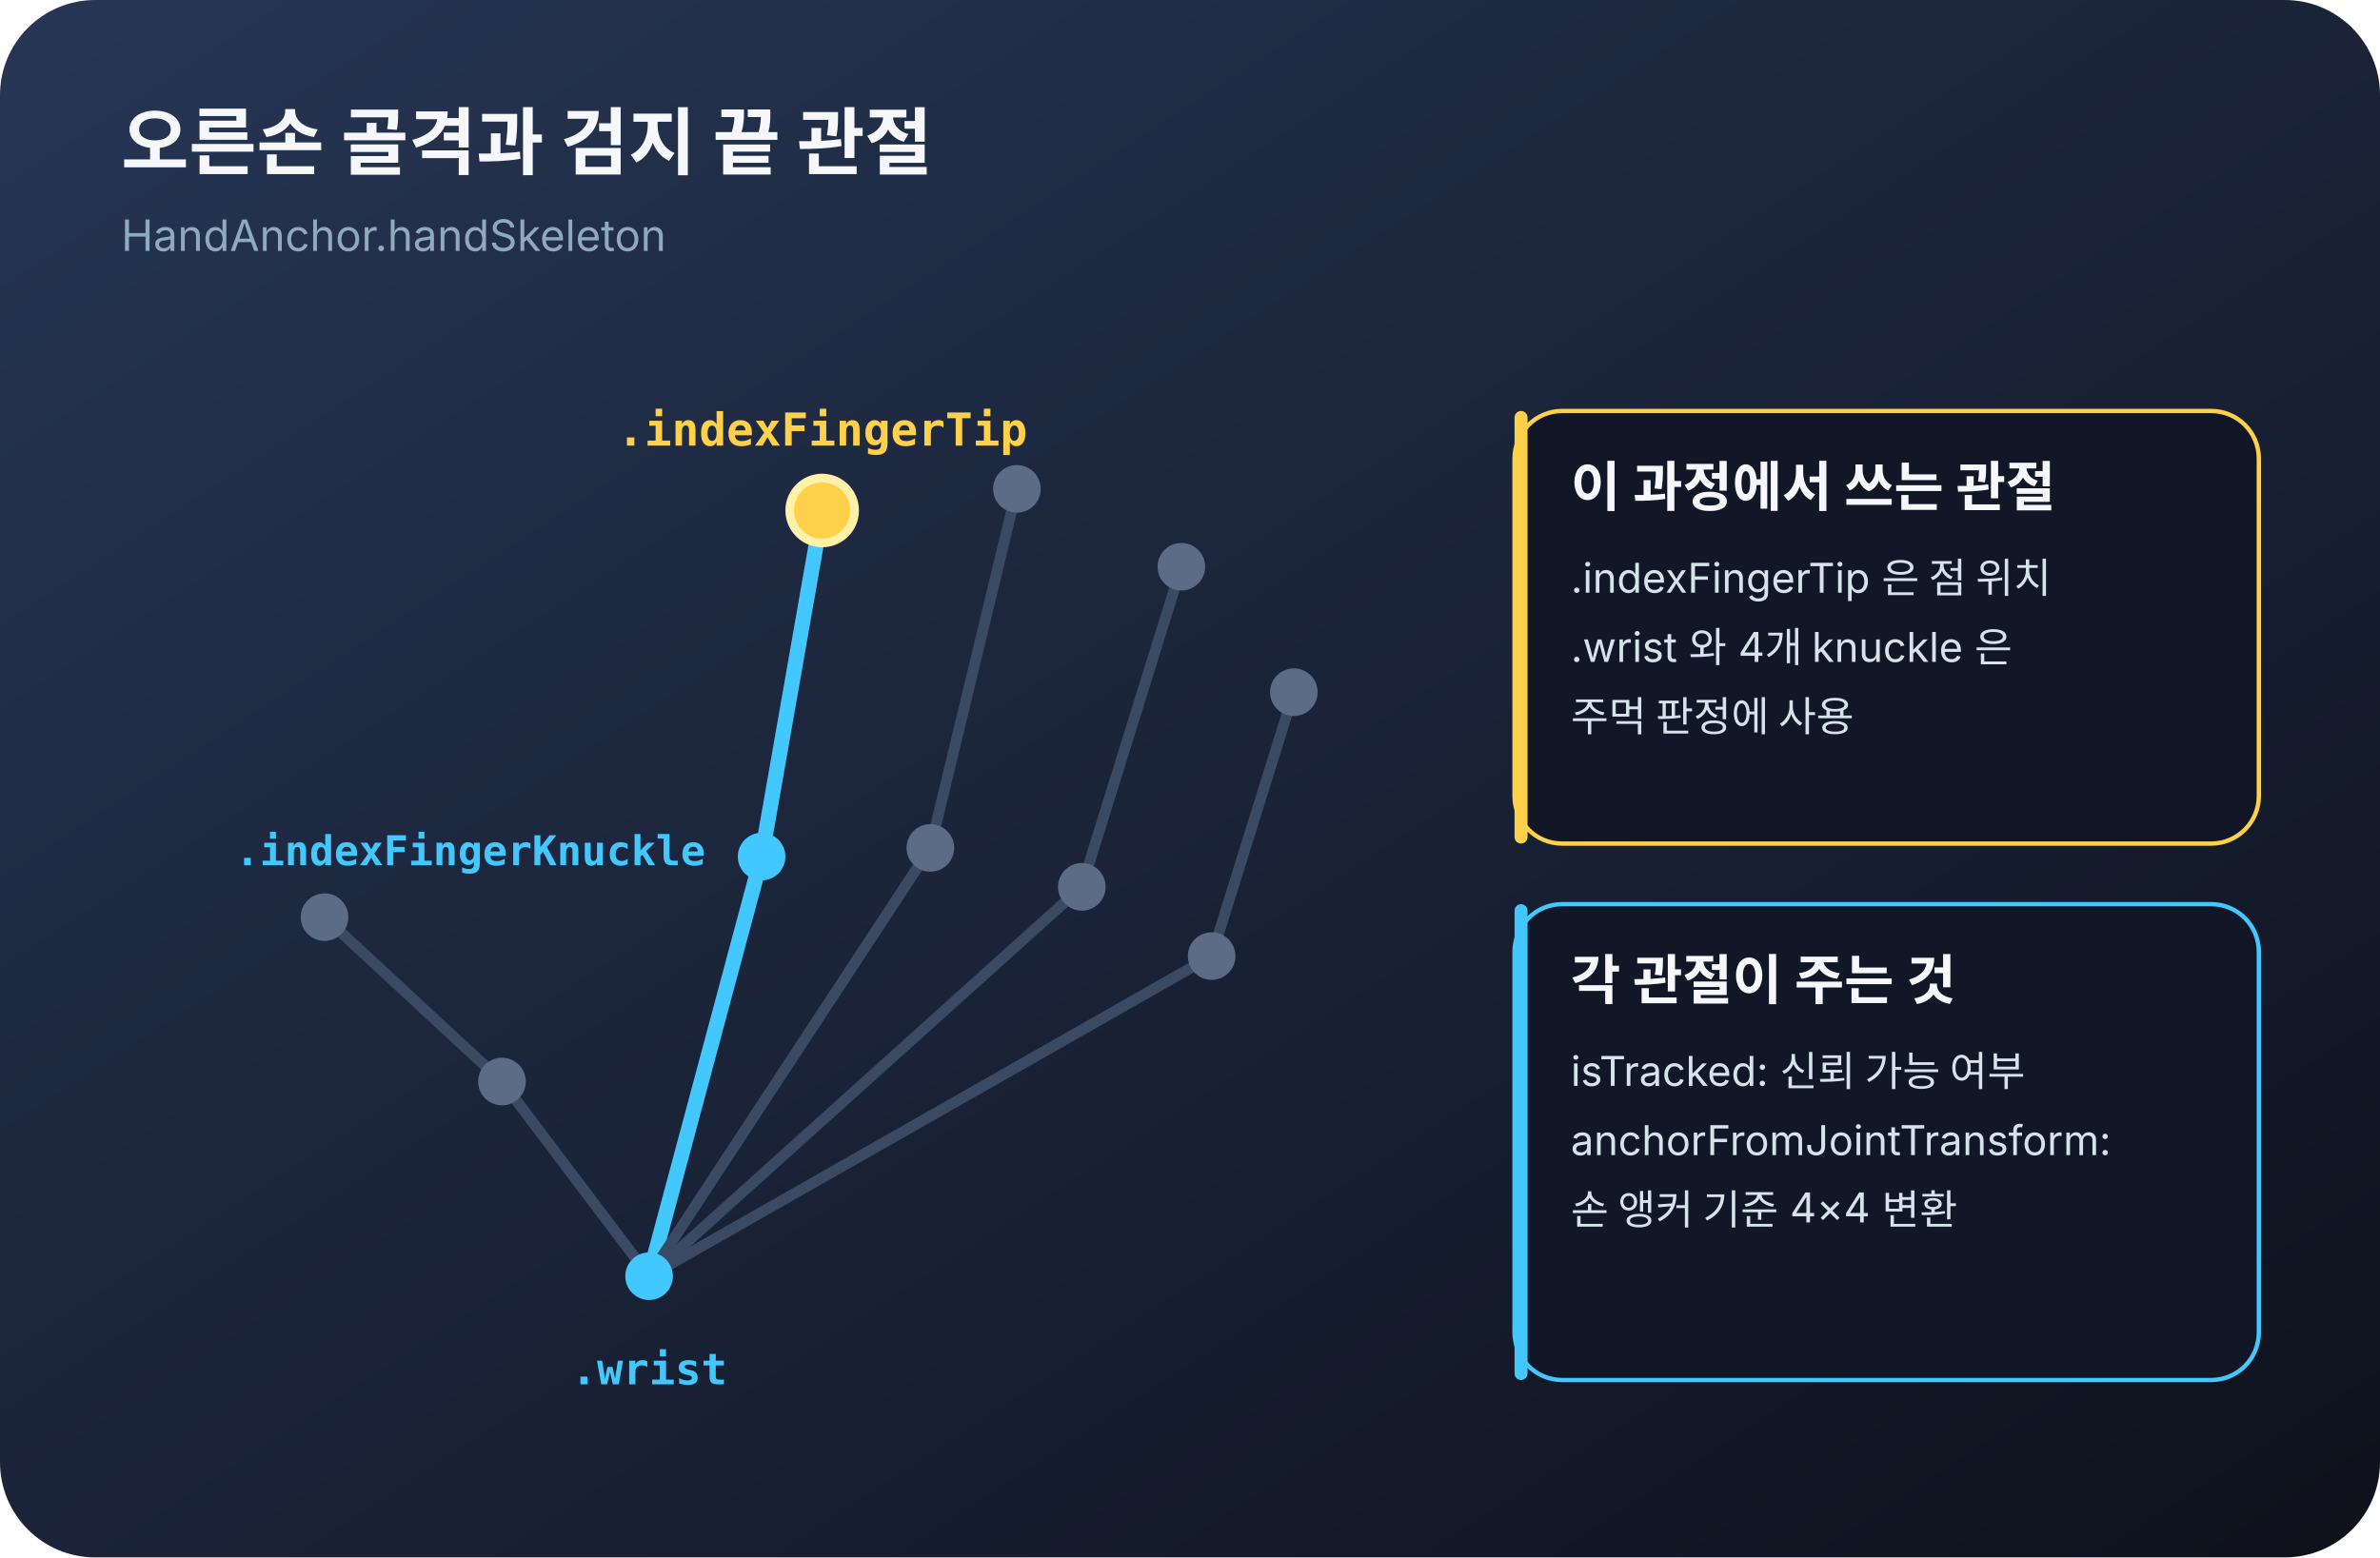
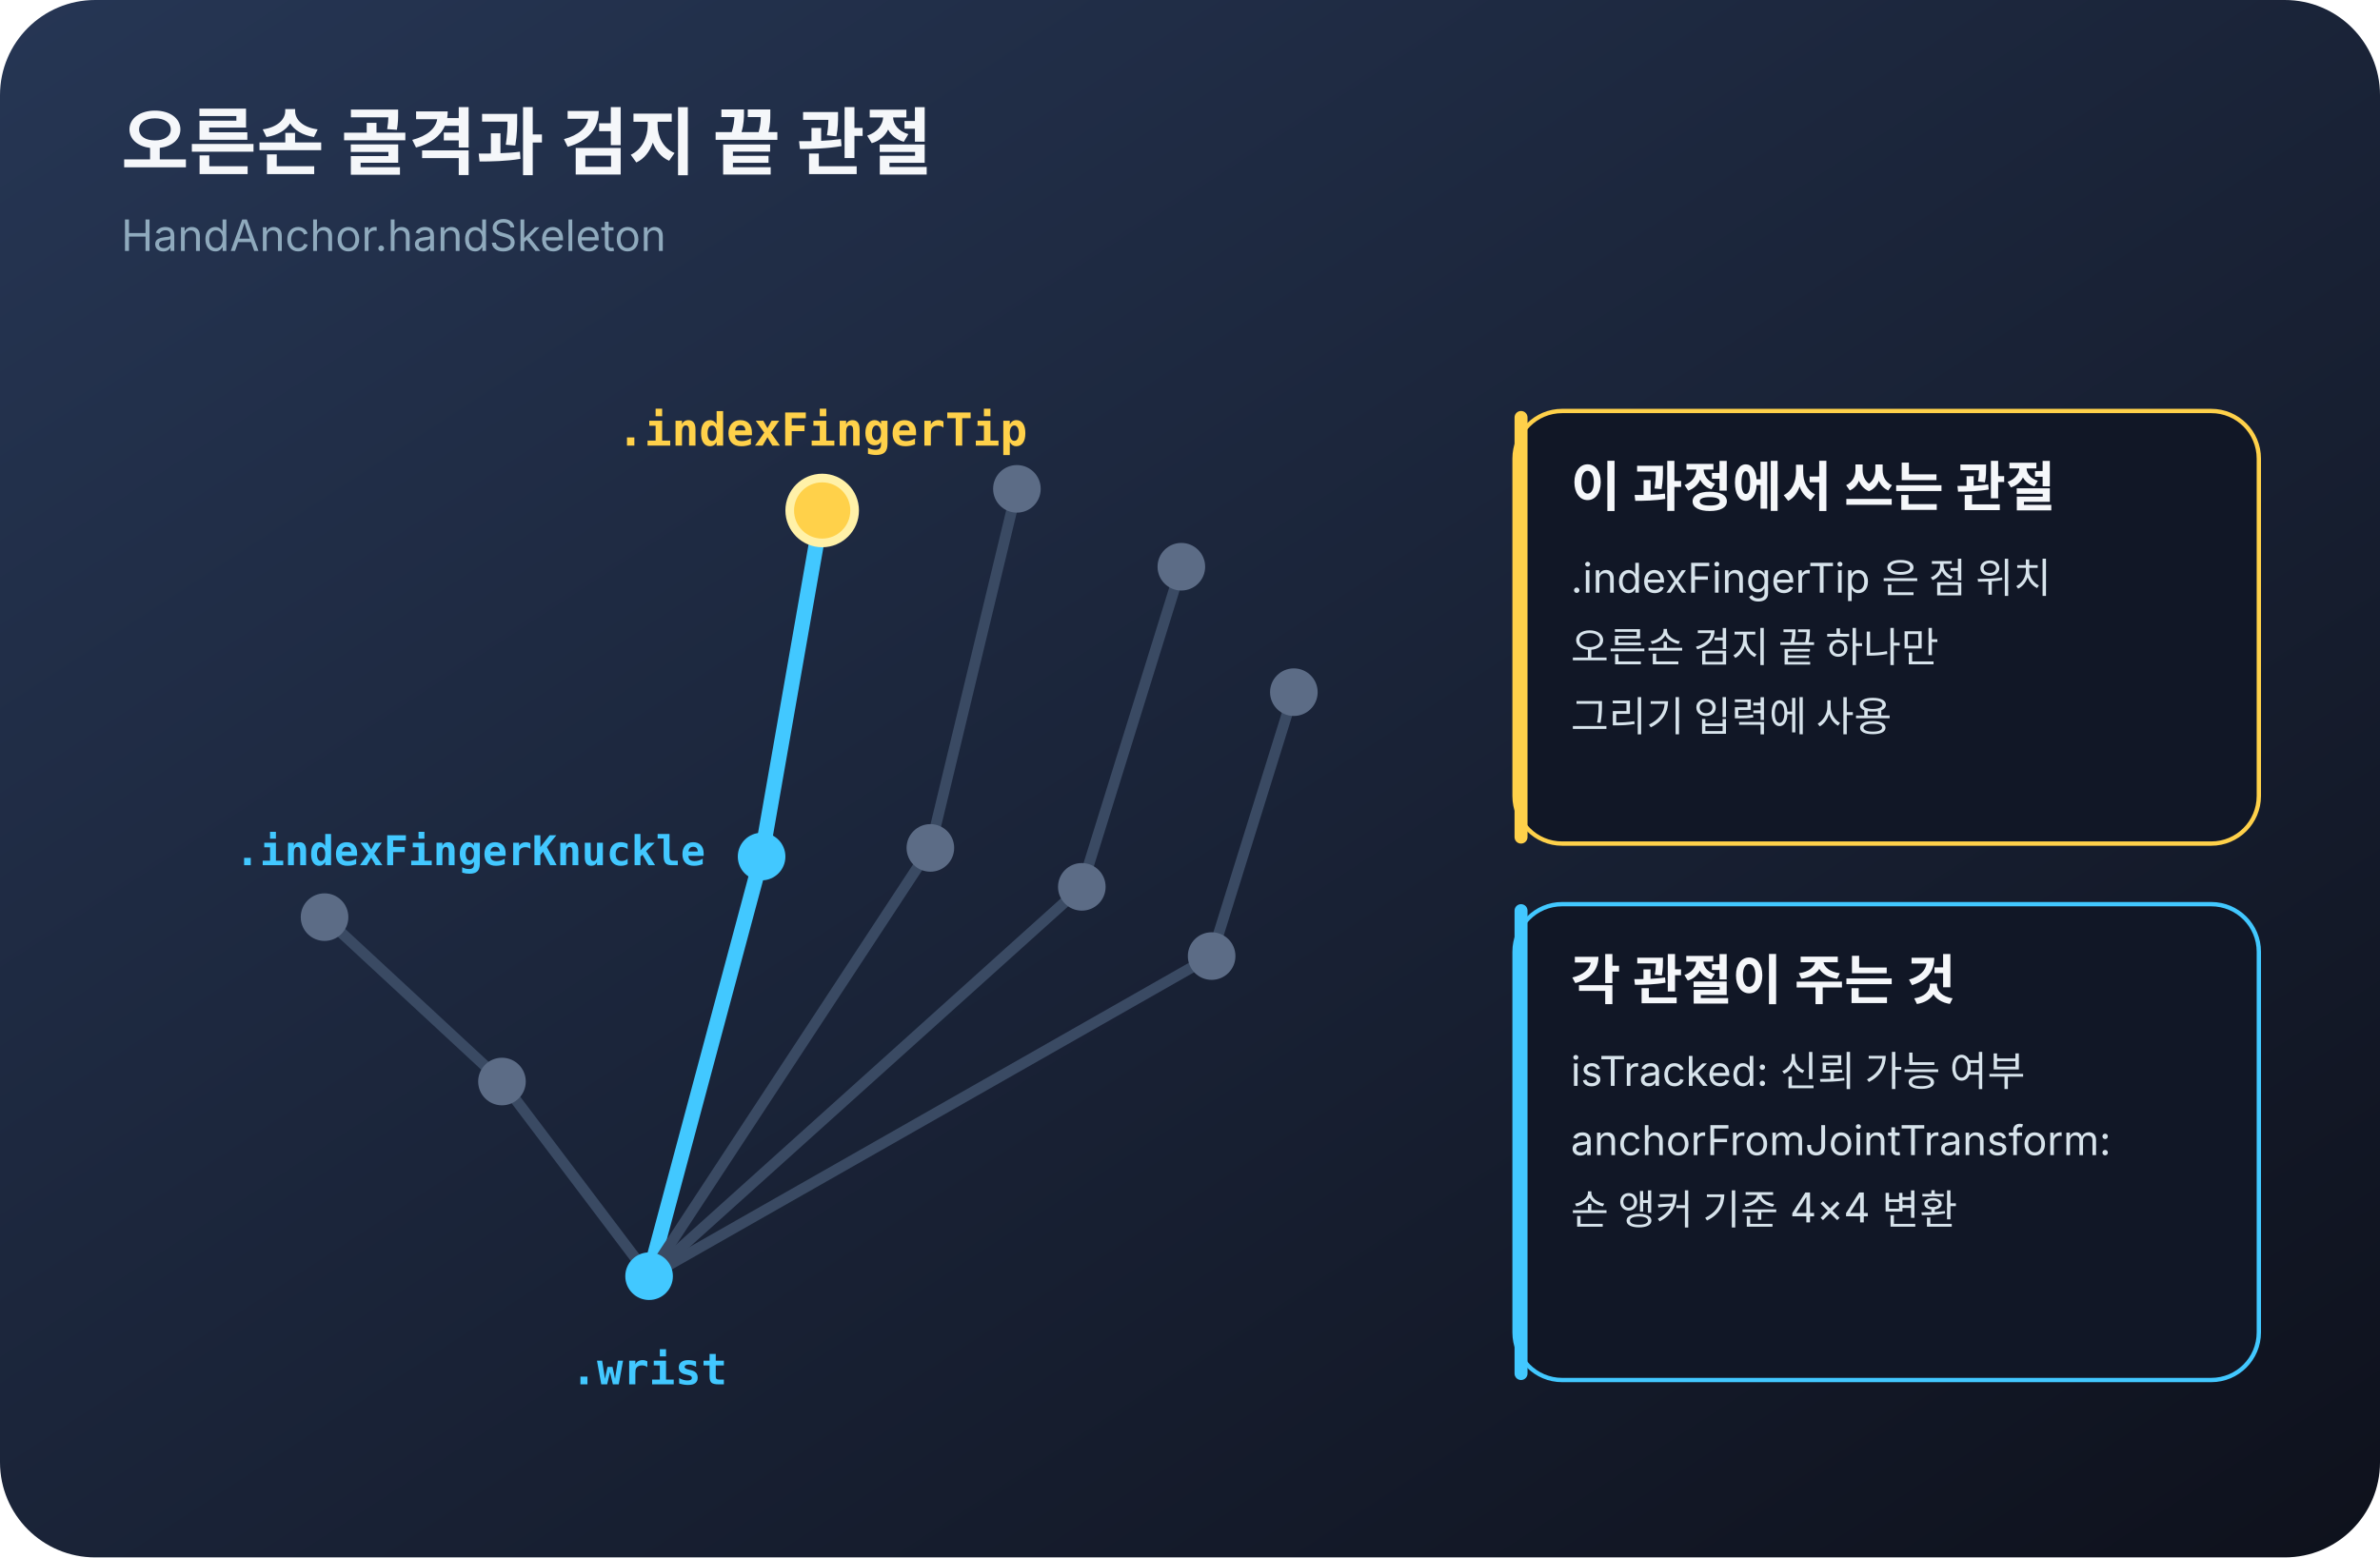
<svg xmlns="http://www.w3.org/2000/svg" width="1100" height="720" viewBox="0 0 1100 720" role="img" aria-labelledby="t d">
  <defs>
    <linearGradient id="bg" x1="0" y1="0" x2="1" y2="1">
      <stop stop-color="#263654" />
      <stop offset="1" stop-color="#0e111c" />
    </linearGradient>
    <linearGradient id="glass" x1="0" y1="0" x2="1" y2="1">
      <stop stop-color="#ffffff" stop-opacity=".22" />
      <stop offset="1" stop-color="#8adfff" stop-opacity=".07" />
    </linearGradient>
    <marker id="head" viewBox="0 0 12 12" refX="9" refY="6" markerWidth="7" markerHeight="7" orient="auto-start-reverse">
      <path d="M1 1 L11 6 L1 11 z" fill="#42c8ff" />
    </marker>
    <marker id="headw" viewBox="0 0 12 12" refX="9" refY="6" markerWidth="7" markerHeight="7" orient="auto-start-reverse">
      <path d="M1 1 L11 6 L1 11 z" fill="#8faabd" />
    </marker>
  </defs>
  <rect x="0" y="0" width="1100" height="720" rx="44" fill="url(#bg)" />
  <text x="56" y="78" fill="#f5f7fa" font-family="-apple-system,'SF Pro Text','Apple SD Gothic Neo',sans-serif" font-size="34" font-weight="700" text-anchor="start">오른손 골격과 검지 끝 관절</text>
  <text x="56" y="116" fill="#8faabd" font-family="-apple-system,'SF Pro Text','Apple SD Gothic Neo',sans-serif" font-size="20" font-weight="400" text-anchor="start">HandAnchor.handSkeleton</text>
  <line x1="300" y1="590" x2="352" y2="396" stroke="#42c8ff" stroke-width="7" stroke-linecap="round" />
  <line x1="352" y1="396" x2="380" y2="236" stroke="#42c8ff" stroke-width="7" stroke-linecap="round" />
  <line x1="300" y1="590" x2="430" y2="392" stroke="#3a4a63" stroke-width="5" stroke-linecap="round" />
  <line x1="430" y1="392" x2="470" y2="226" stroke="#3a4a63" stroke-width="5" stroke-linecap="round" />
  <line x1="300" y1="590" x2="500" y2="410" stroke="#3a4a63" stroke-width="5" stroke-linecap="round" />
  <line x1="500" y1="410" x2="546" y2="262" stroke="#3a4a63" stroke-width="5" stroke-linecap="round" />
  <line x1="300" y1="590" x2="560" y2="442" stroke="#3a4a63" stroke-width="5" stroke-linecap="round" />
  <line x1="560" y1="442" x2="598" y2="320" stroke="#3a4a63" stroke-width="5" stroke-linecap="round" />
  <line x1="300" y1="590" x2="232" y2="500" stroke="#3a4a63" stroke-width="5" stroke-linecap="round" />
  <line x1="232" y1="500" x2="150" y2="424" stroke="#3a4a63" stroke-width="5" stroke-linecap="round" />
  <circle cx="300" cy="590" r="11" fill="#42c8ff" stroke="none" stroke-width="4" />
  <circle cx="352" cy="396" r="11" fill="#42c8ff" stroke="none" stroke-width="4" />
  <circle cx="380" cy="236" r="15" fill="#ffd14a" stroke="#fff1a8" stroke-width="4" />
  <circle cx="430" cy="392" r="11" fill="#5c6c86" stroke="none" stroke-width="4" />
  <circle cx="470" cy="226" r="11" fill="#5c6c86" stroke="none" stroke-width="4" />
  <circle cx="500" cy="410" r="11" fill="#5c6c86" stroke="none" stroke-width="4" />
  <circle cx="546" cy="262" r="11" fill="#5c6c86" stroke="none" stroke-width="4" />
  <circle cx="560" cy="442" r="11" fill="#5c6c86" stroke="none" stroke-width="4" />
  <circle cx="598" cy="320" r="11" fill="#5c6c86" stroke="none" stroke-width="4" />
  <circle cx="232" cy="500" r="11" fill="#5c6c86" stroke="none" stroke-width="4" />
  <circle cx="150" cy="424" r="11" fill="#5c6c86" stroke="none" stroke-width="4" />
  <text x="300" y="640" fill="#42c8ff" font-family="ui-monospace,'SFMono-Regular',Menlo,monospace" font-size="20" font-weight="600" text-anchor="middle">.wrist</text>
  <text x="326" y="400" fill="#42c8ff" font-family="ui-monospace,'SFMono-Regular',Menlo,monospace" font-size="19" font-weight="600" text-anchor="end">.indexFingerKnuckle</text>
  <text x="380" y="206" fill="#ffd14a" font-family="ui-monospace,'SFMono-Regular',Menlo,monospace" font-size="21" font-weight="650" text-anchor="middle">.indexFingerTip</text>
  <rect x="700" y="190" width="344" height="200" rx="22" fill="#111726" stroke="#ffd14a" stroke-width="2" />
  <rect x="700" y="190" width="6" height="200" rx="3" fill="#ffd14a" />
  <text x="726" y="234" fill="#f5f7fa" font-family="-apple-system,'SF Pro Text','Apple SD Gothic Neo',sans-serif" font-size="25" font-weight="650" text-anchor="start">이 과정에서 쓰는 관절</text>
  <text x="726" y="274" fill="#d7e3eb" font-family="-apple-system,'SF Pro Text','Apple SD Gothic Neo',sans-serif" font-size="19" font-weight="400" text-anchor="start">.indexFingerTip 은 점 위치</text>
-   <text x="726" y="306" fill="#d7e3eb" font-family="-apple-system,'SF Pro Text','Apple SD Gothic Neo',sans-serif" font-size="19" font-weight="400" text-anchor="start">.wrist 와 4개 knuckle 은</text>
-   <text x="726" y="338" fill="#d7e3eb" font-family="-apple-system,'SF Pro Text','Apple SD Gothic Neo',sans-serif" font-size="19" font-weight="400" text-anchor="start">주먹 판정에 사용</text>
+   <text x="726" y="306" fill="#d7e3eb" font-family="-apple-system,'SF Pro Text','Apple SD Gothic Neo',sans-serif" font-size="19" font-weight="400" text-anchor="start">오른손 검지 끝 하나만</text>
+   <text x="726" y="338" fill="#d7e3eb" font-family="-apple-system,'SF Pro Text','Apple SD Gothic Neo',sans-serif" font-size="19" font-weight="400" text-anchor="start">그리기 입력에 사용</text>
  <rect x="700" y="418" width="344" height="220" rx="22" fill="#111726" stroke="#42c8ff" stroke-width="2" />
  <rect x="700" y="418" width="6" height="220" rx="3" fill="#42c8ff" />
  <text x="726" y="462" fill="#f5f7fa" font-family="-apple-system,'SF Pro Text','Apple SD Gothic Neo',sans-serif" font-size="25" font-weight="650" text-anchor="start">각 관절이 주는 것</text>
  <text x="726" y="502" fill="#d7e3eb" font-family="-apple-system,'SF Pro Text','Apple SD Gothic Neo',sans-serif" font-size="19" font-weight="400" text-anchor="start">isTracked: 신뢰 가능 여부</text>
  <text x="726" y="534" fill="#d7e3eb" font-family="-apple-system,'SF Pro Text','Apple SD Gothic Neo',sans-serif" font-size="19" font-weight="400" text-anchor="start">anchorFromJointTransform:</text>
  <text x="726" y="566" fill="#d7e3eb" font-family="-apple-system,'SF Pro Text','Apple SD Gothic Neo',sans-serif" font-size="19" font-weight="400" text-anchor="start">손 앵커 기준 4×4 변환</text>
</svg>
